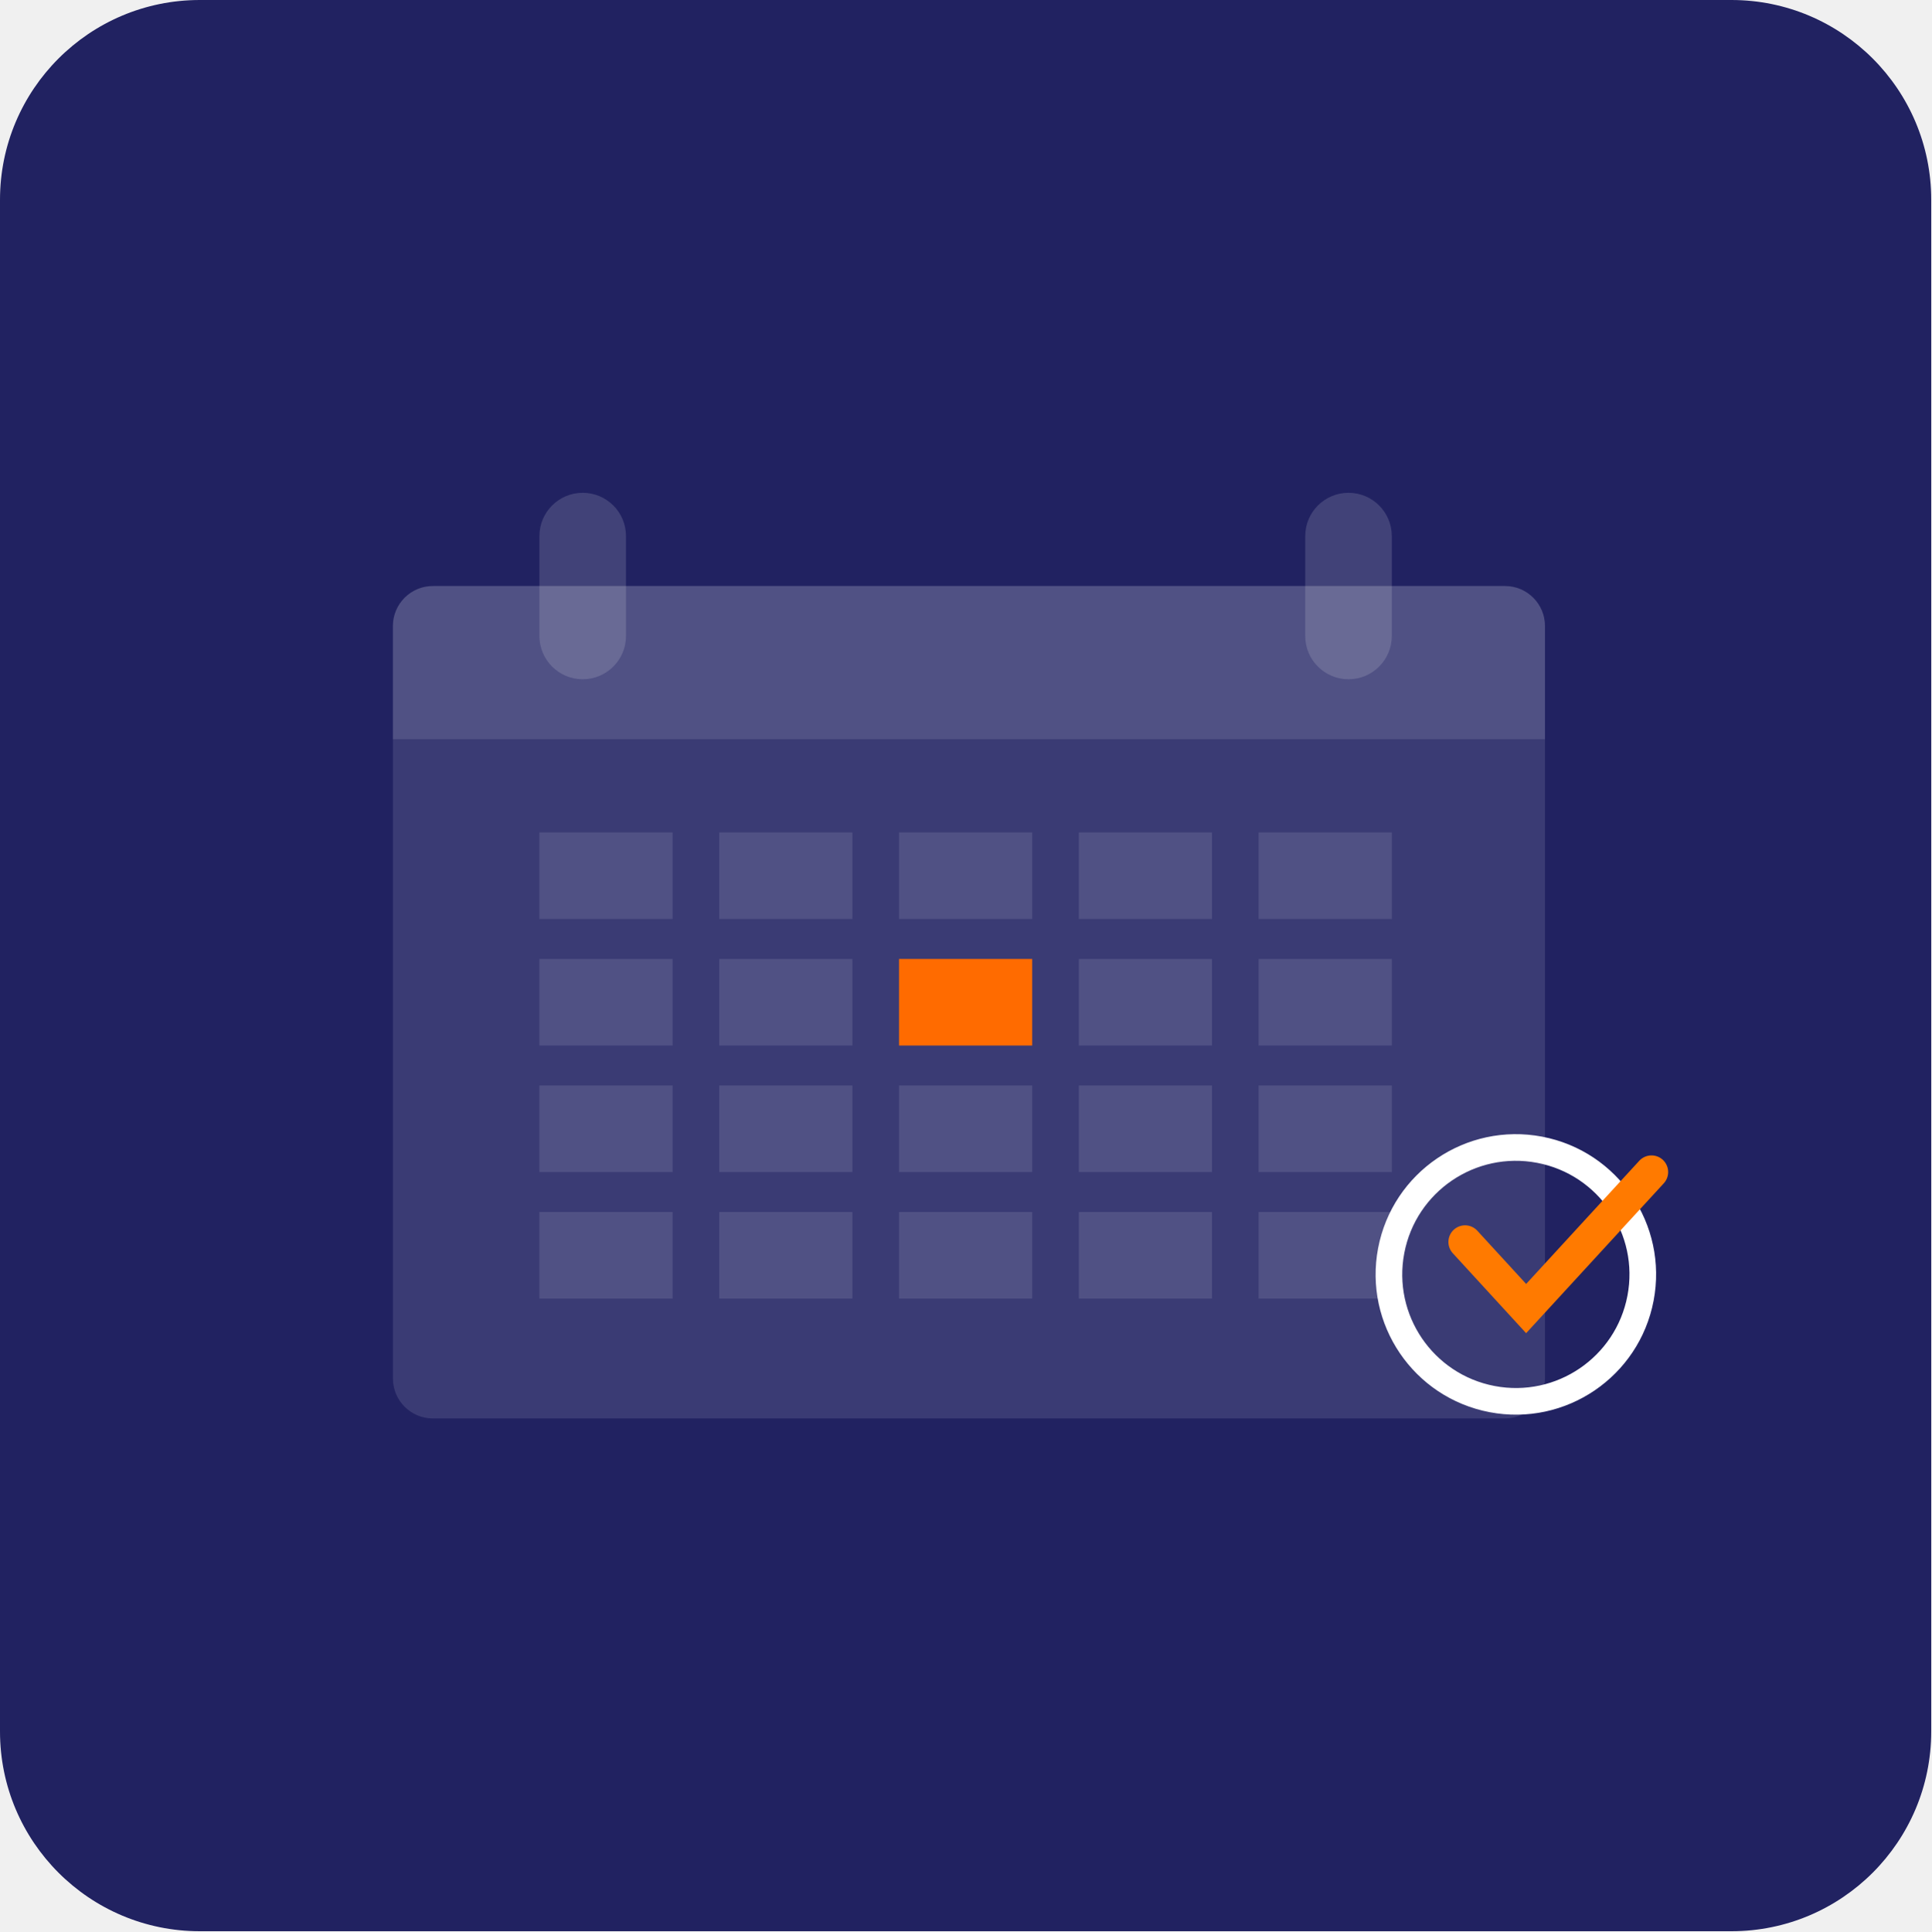
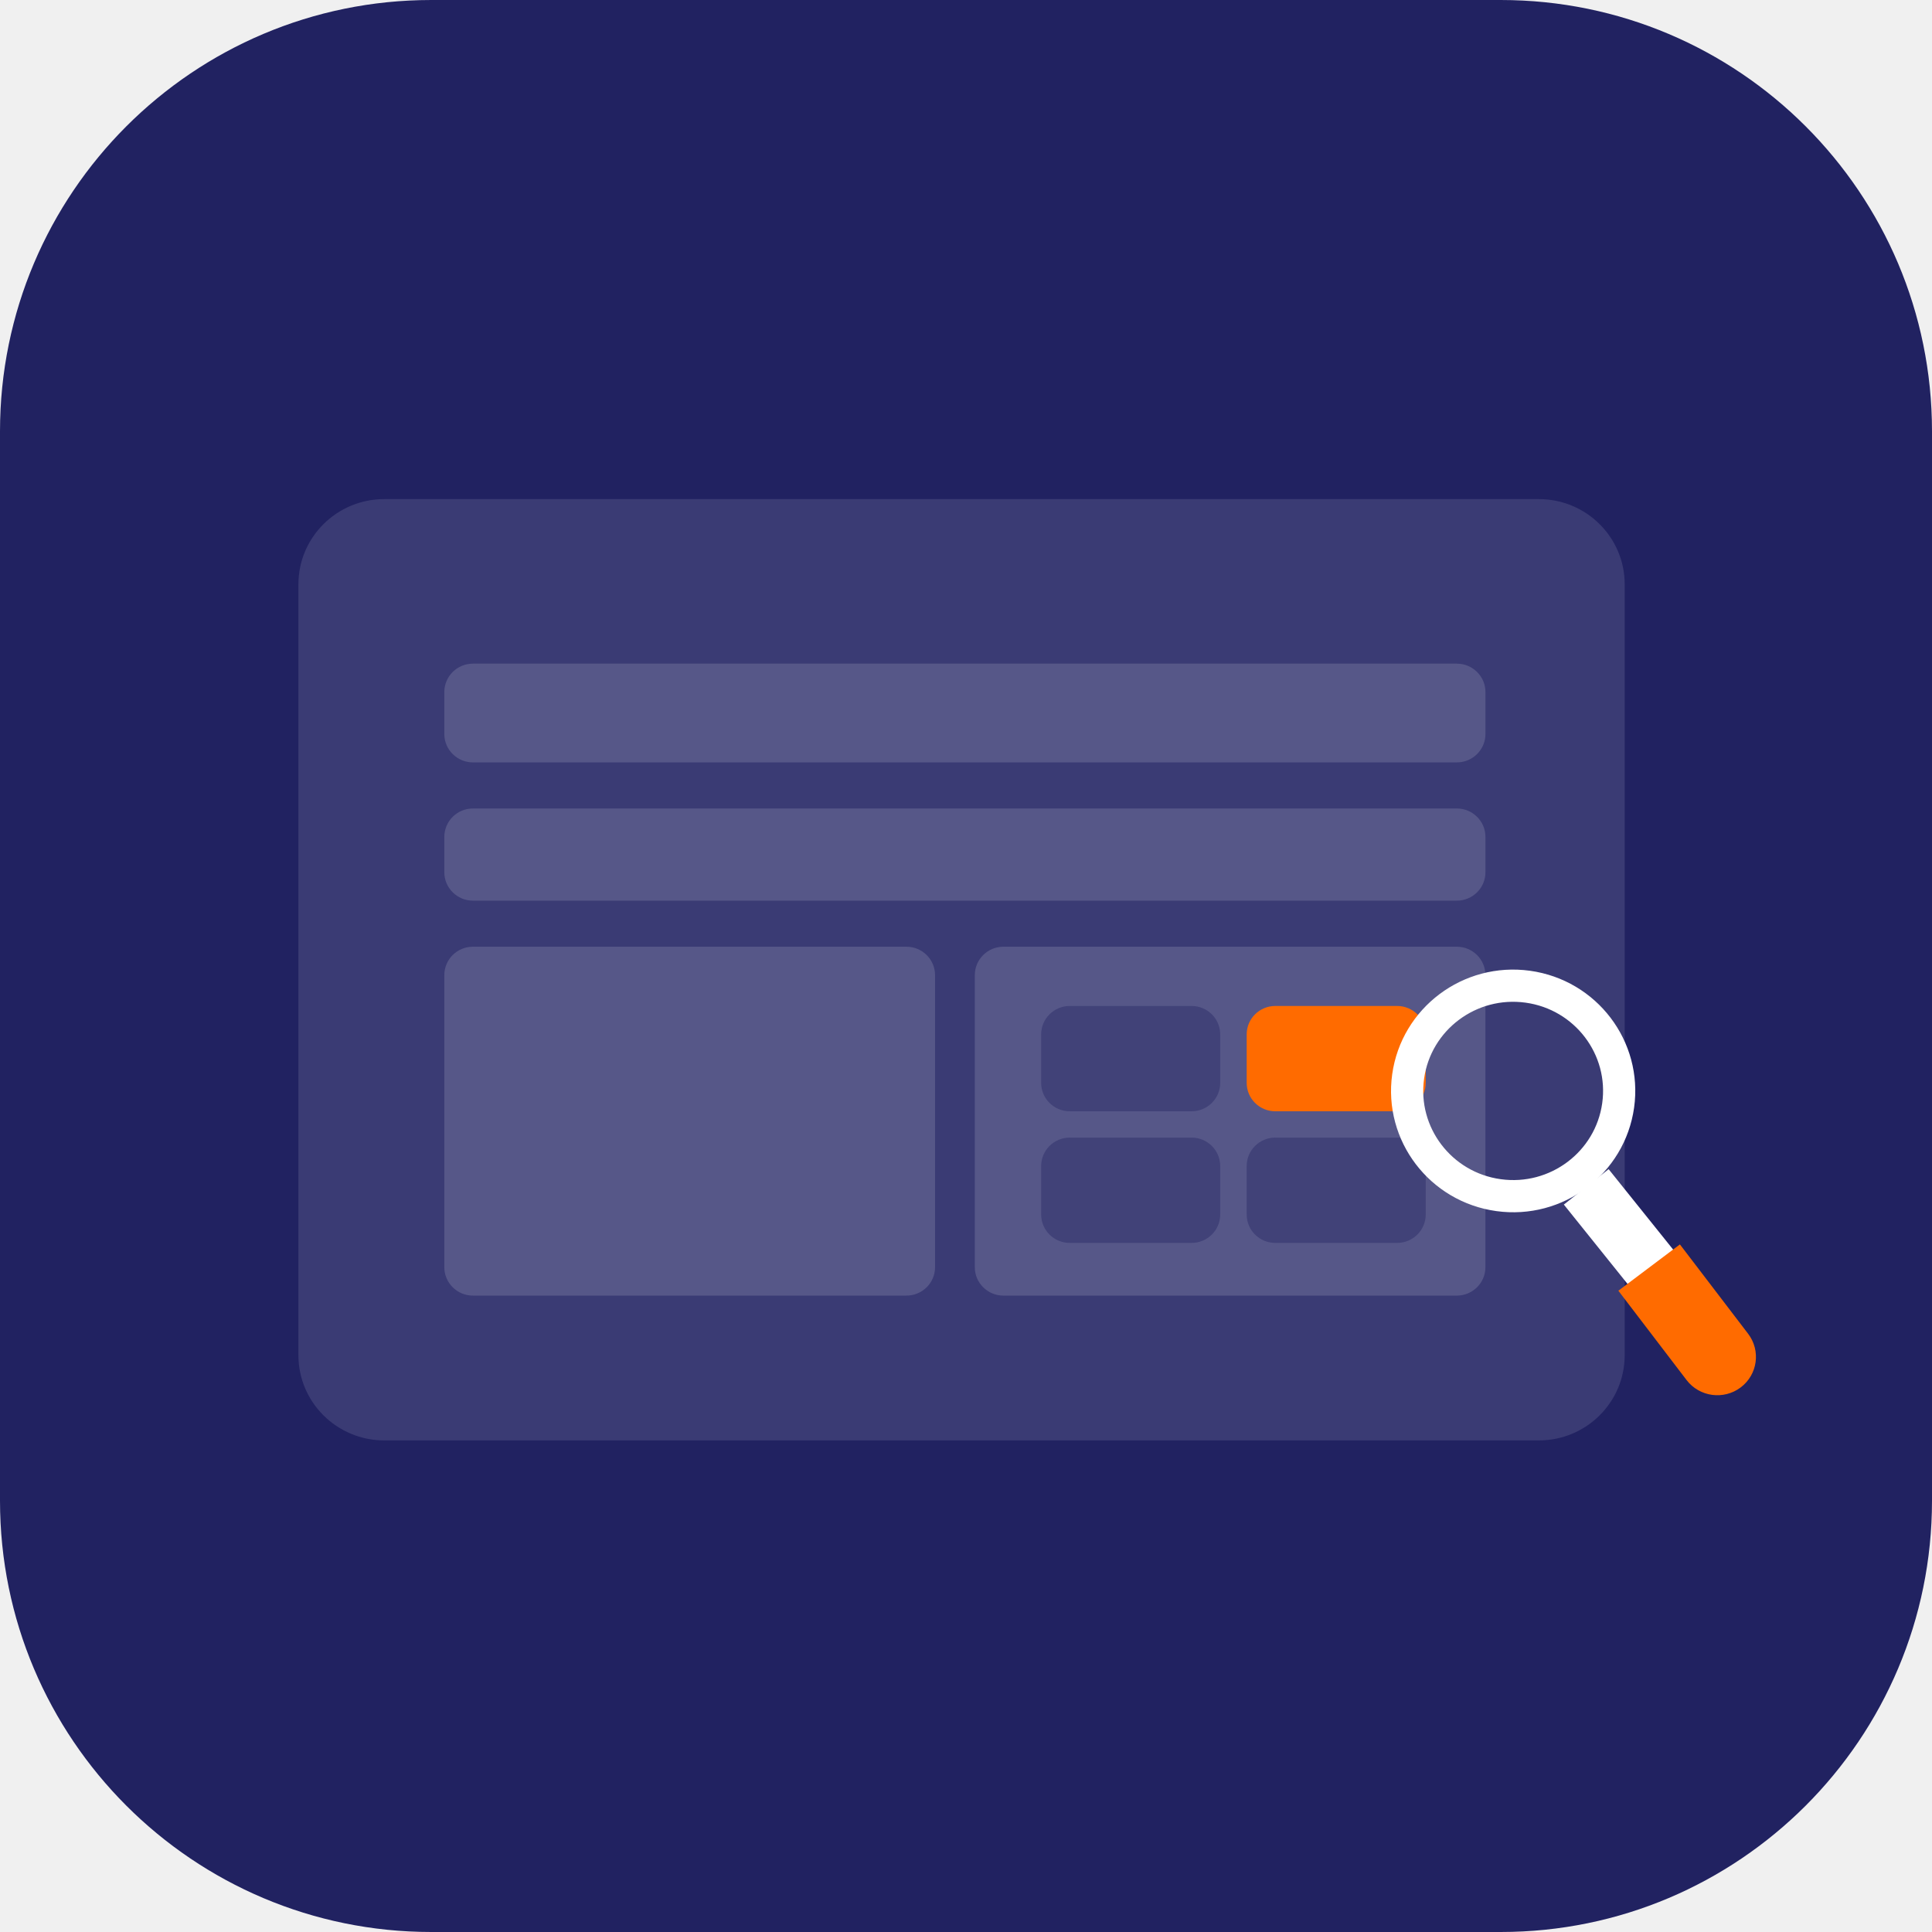
- <svg xmlns="http://www.w3.org/2000/svg" width="290" height="290" viewBox="0 0 290 290" fill="none">
-   <rect width="290" height="290" rx="30" fill="#212261" />
-   <rect x="59" y="88" width="173" height="125" rx="6" fill="#F6F7FA" fill-opacity="0.12" />
-   <path d="M59 94C59 90.686 61.686 88 65 88H226C229.314 88 232 90.686 232 94V111H59V94Z" fill="#F6F7FA" fill-opacity="0.12" />
-   <rect x="81" y="125" width="20" height="13" fill="#F6F7FA" fill-opacity="0.12" />
-   <rect x="135" y="125" width="20" height="13" fill="#F6F7FA" fill-opacity="0.12" />
-   <rect x="108" y="125" width="20" height="13" fill="#F6F7FA" fill-opacity="0.12" />
-   <rect x="162" y="125" width="20" height="13" fill="#F6F7FA" fill-opacity="0.12" />
-   <rect x="189" y="125" width="20" height="13" fill="#F6F7FA" fill-opacity="0.12" />
-   <rect x="81" y="144" width="20" height="13" fill="#F6F7FA" fill-opacity="0.12" />
-   <rect x="135" y="144" width="20" height="13" fill="#FF6B00" />
-   <rect x="108" y="144" width="20" height="13" fill="#F6F7FA" fill-opacity="0.12" />
-   <rect x="162" y="144" width="20" height="13" fill="#F6F7FA" fill-opacity="0.12" />
-   <rect x="189" y="144" width="20" height="13" fill="#F6F7FA" fill-opacity="0.12" />
-   <rect x="81" y="163" width="20" height="13" fill="#F6F7FA" fill-opacity="0.12" />
-   <rect x="135" y="163" width="20" height="13" fill="#F6F7FA" fill-opacity="0.12" />
-   <rect x="108" y="163" width="20" height="13" fill="#F6F7FA" fill-opacity="0.12" />
-   <rect x="162" y="163" width="20" height="13" fill="#F6F7FA" fill-opacity="0.12" />
-   <rect x="189" y="163" width="20" height="13" fill="#F6F7FA" fill-opacity="0.12" />
-   <rect x="81" y="182" width="20" height="13" fill="#F6F7FA" fill-opacity="0.12" />
-   <rect x="135" y="182" width="20" height="13" fill="#F6F7FA" fill-opacity="0.12" />
-   <rect x="108" y="182" width="20" height="13" fill="#F6F7FA" fill-opacity="0.12" />
-   <rect x="162" y="182" width="20" height="13" fill="#F6F7FA" fill-opacity="0.12" />
-   <rect x="189" y="182" width="20" height="13" fill="#F6F7FA" fill-opacity="0.12" />
-   <circle cx="227.629" cy="191.372" r="19.058" transform="rotate(10.8018 227.629 191.372)" stroke="white" stroke-width="4" />
-   <rect x="81" y="74" width="13" height="28" rx="6.5" fill="#F6F7FA" fill-opacity="0.15" />
-   <rect x="196" y="74" width="13" height="28" rx="6.5" fill="#F6F7FA" fill-opacity="0.15" />
-   <path d="M220 186.5L229.172 196.5L248 176" stroke="#FF7A00" stroke-width="5" stroke-linecap="round" />
+ <svg xmlns="http://www.w3.org/2000/svg" width="240" height="240" viewBox="0 0 240 240" fill="none">
+   <path d="M186.42 0H53.58C23.989 0 0 23.989 0 53.58V186.42C0 216.011 23.989 240 53.58 240H186.42C216.011 240 240 216.011 240 186.42V53.58C240 23.989 216.011 0 186.42 0Z" fill="#212261" />
+   <path d="M191.158 62H47.737C41.846 62 37.07 66.74 37.07 72.588V168.345C37.07 174.193 41.846 178.933 47.737 178.933H191.158C197.049 178.933 201.825 174.193 201.825 168.345V72.588C201.825 66.74 197.049 62 191.158 62Z" fill="#F6F7FA" fill-opacity="0.12" />
+   <path d="M180.972 82.441H58.751C56.787 82.441 55.195 84.022 55.195 85.971V91.178C55.195 93.127 56.787 94.707 58.751 94.707H180.972C182.936 94.707 184.528 93.127 184.528 91.178V85.971C184.528 84.022 182.936 82.441 180.972 82.441Z" fill="#F6F7FA" fill-opacity="0.15" />
+   <path d="M180.972 100.434H58.751C56.787 100.434 55.195 102.014 55.195 103.963V108.352C55.195 110.301 56.787 111.882 58.751 111.882H180.972C182.936 111.882 184.528 110.301 184.528 108.352V103.963C184.528 102.014 182.936 100.434 180.972 100.434Z" fill="#F6F7FA" fill-opacity="0.15" />
+   <path d="M112.599 117.605H58.751C56.787 117.605 55.195 119.186 55.195 121.135V157.415C55.195 159.364 56.787 160.944 58.751 160.944H112.599C114.563 160.944 116.155 159.364 116.155 157.415V121.135C116.155 119.186 114.563 117.605 112.599 117.605Z" fill="#F6F7FA" fill-opacity="0.15" />
+   <path d="M180.969 117.605H124.649C122.686 117.605 121.094 119.186 121.094 121.135V157.415C121.094 159.364 122.686 160.944 124.649 160.944H180.969C182.932 160.944 184.524 159.364 184.524 157.415V121.135C184.524 119.186 182.932 117.605 180.969 117.605Z" fill="#F6F7FA" fill-opacity="0.15" />
+   <path d="M148.022 124.965H132.891C130.928 124.965 129.336 126.545 129.336 128.494V134.519C129.336 136.468 130.928 138.048 132.891 138.048H148.022C149.986 138.048 151.578 136.468 151.578 134.519V128.494C151.578 126.545 149.986 124.965 148.022 124.965Z" fill="#414278" />
+   <path d="M148.022 141.316H132.891C130.928 141.316 129.336 142.897 129.336 144.846V150.87C129.336 152.82 130.928 154.4 132.891 154.4H148.022C149.986 154.4 151.578 152.82 151.578 150.87V144.846C151.578 142.897 149.986 141.316 148.022 141.316Z" fill="#414278" />
+   <path d="M173.554 141.316H158.423C156.459 141.316 154.867 142.897 154.867 144.846V150.87C154.867 152.82 156.459 154.4 158.423 154.4H173.554C175.517 154.4 177.109 152.82 177.109 150.87V144.846C177.109 142.897 175.517 141.316 173.554 141.316Z" fill="#414278" />
+   <path d="M173.554 124.965H158.423C156.459 124.965 154.867 126.545 154.867 128.494V134.519C154.867 136.468 156.459 138.048 158.423 138.048H173.554C175.517 138.048 177.109 136.468 177.109 134.519V128.494C177.109 126.545 175.517 124.965 173.554 124.965Z" fill="#FF6B00" />
+   <path d="M186.154 148.466C193.357 149.462 200.01 144.472 201.013 137.321C202.015 130.171 196.989 123.567 189.785 122.572C182.582 121.576 175.929 126.566 174.926 133.717C173.924 140.867 178.95 147.471 186.154 148.466Z" stroke="white" stroke-width="4" />
+   <path d="M207.334 165.918C208.557 167.443 210.794 167.694 212.33 166.48C213.866 165.265 214.118 163.044 212.895 161.52L207.334 165.918ZM194.266 149.637L207.334 165.918L212.895 161.52L199.828 145.238L194.266 149.637Z" fill="white" />
+   <path d="M201.039 160.338L208.684 154.586L217.156 165.683C218.756 167.779 218.342 170.765 216.232 172.353C214.12 173.941 211.112 173.53 209.512 171.435L201.039 160.338Z" fill="#FF6B00" />
</svg>
